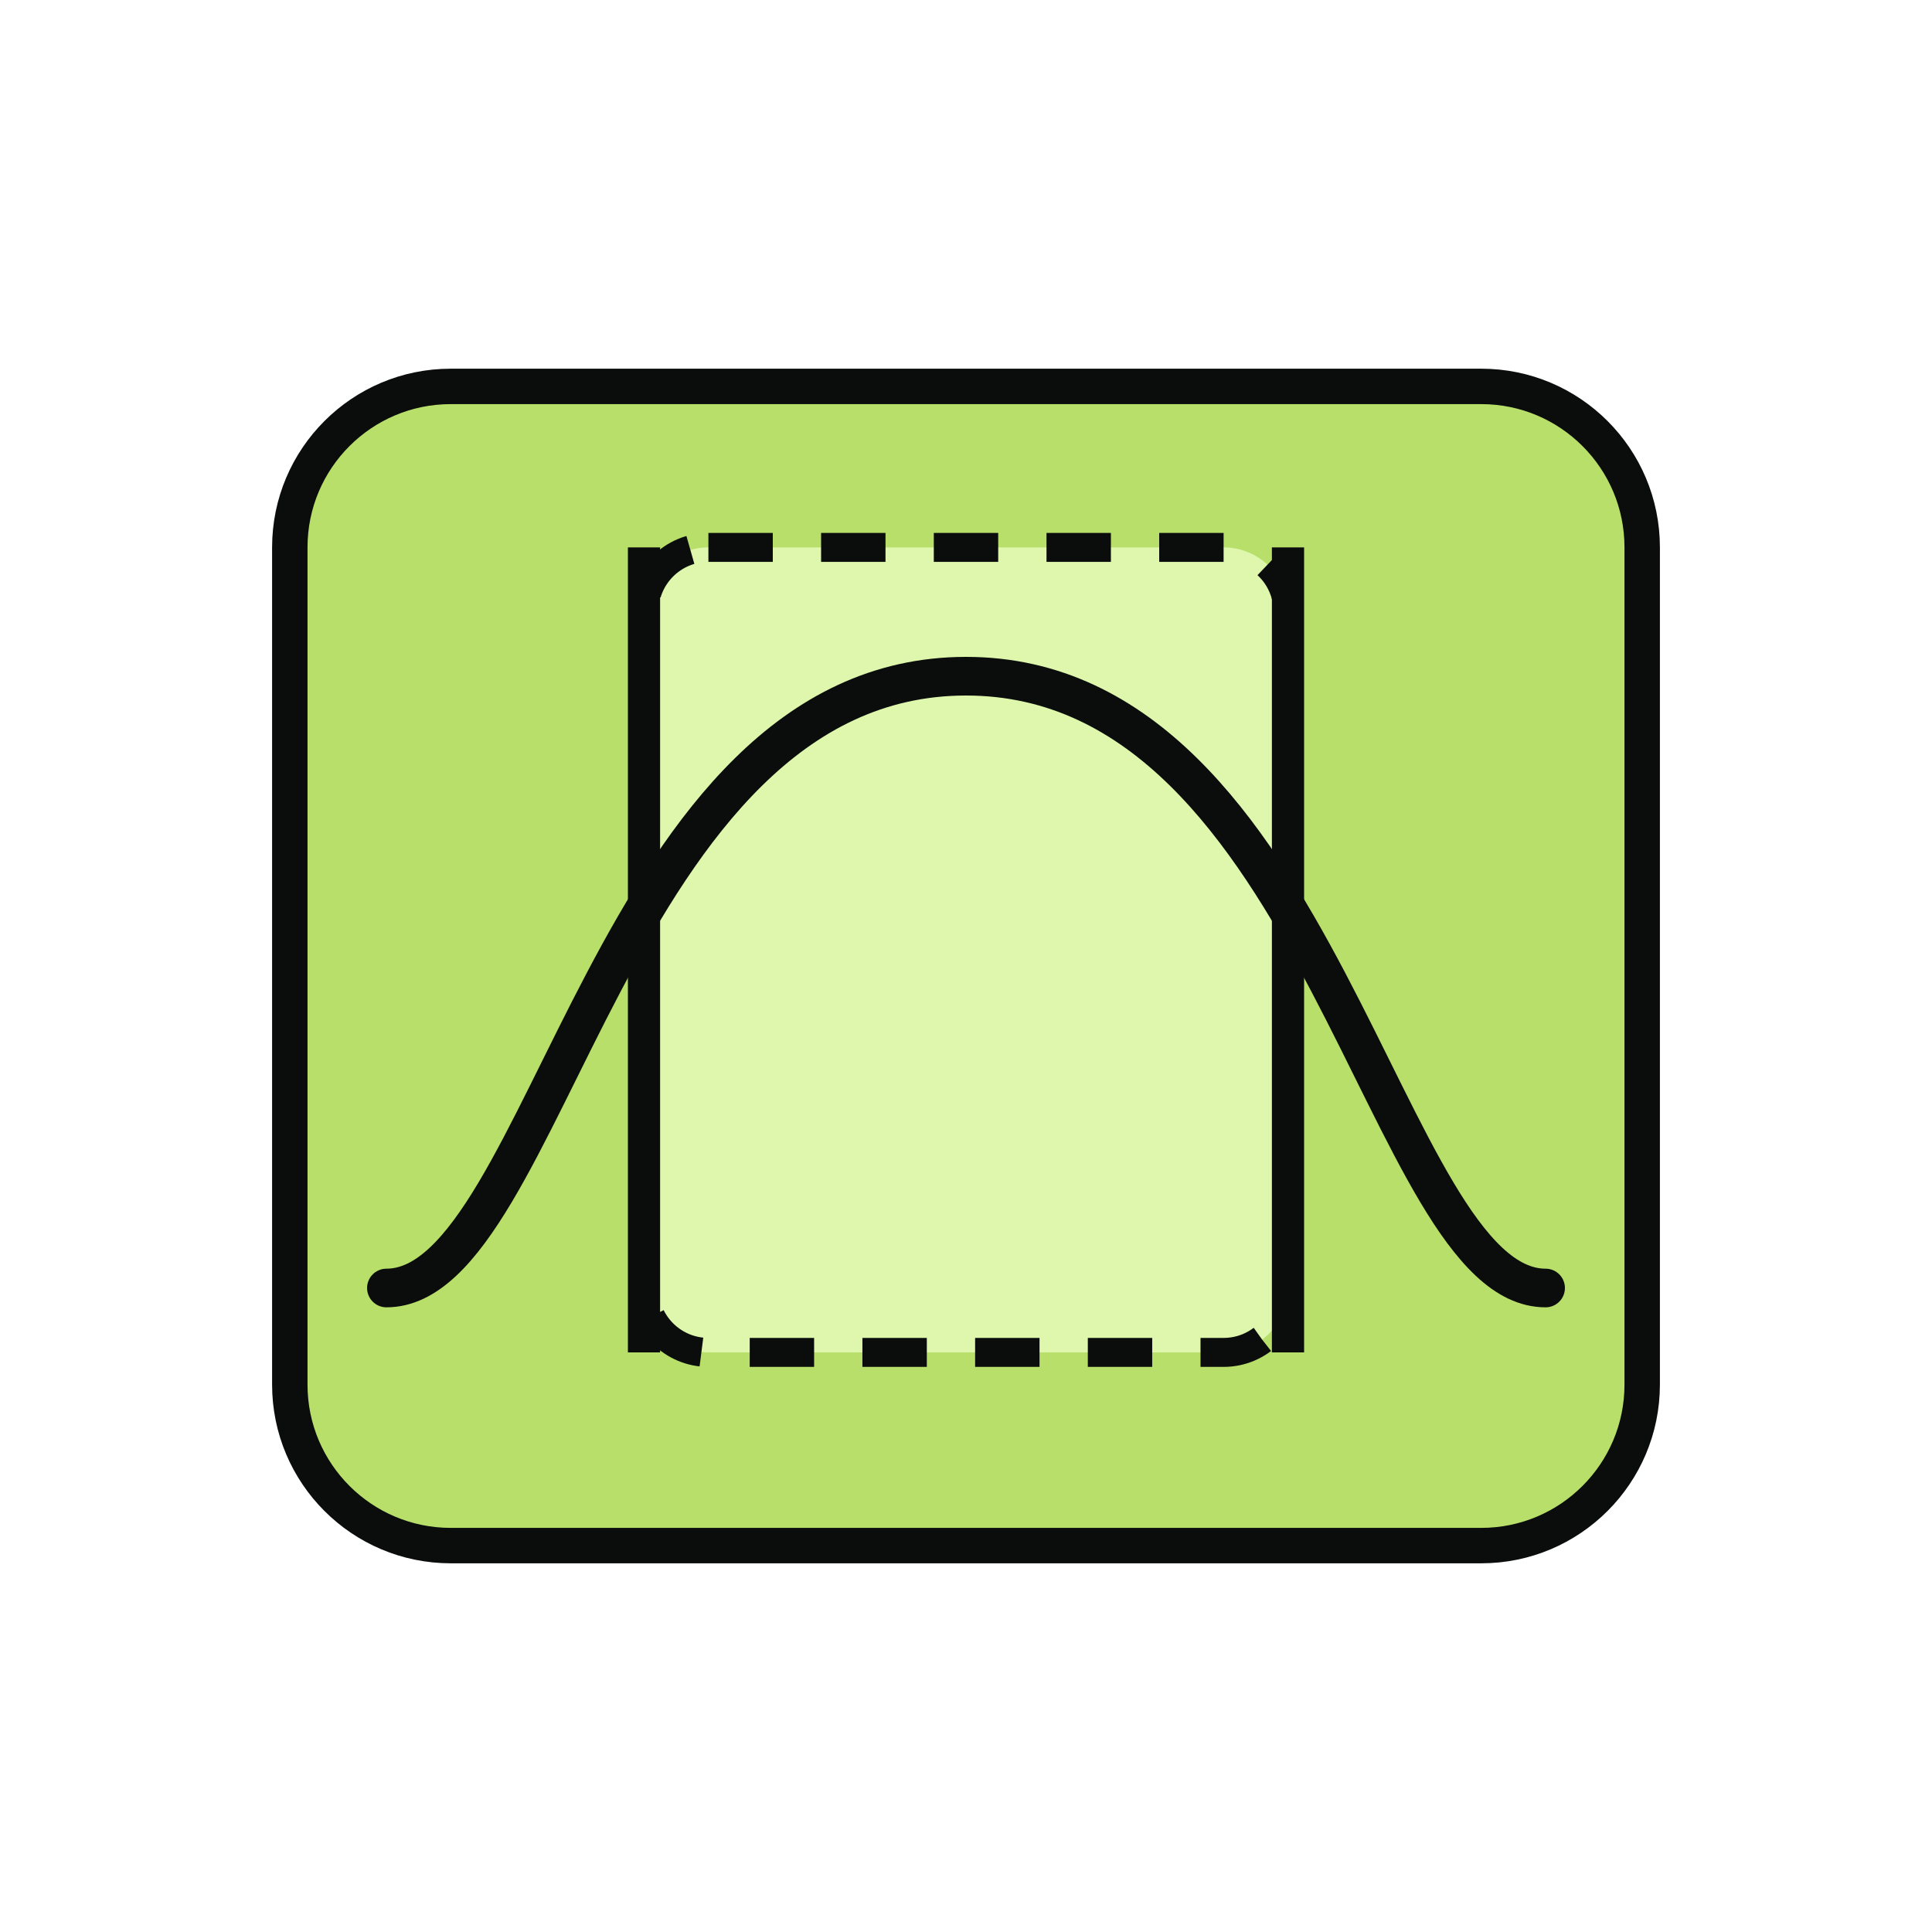
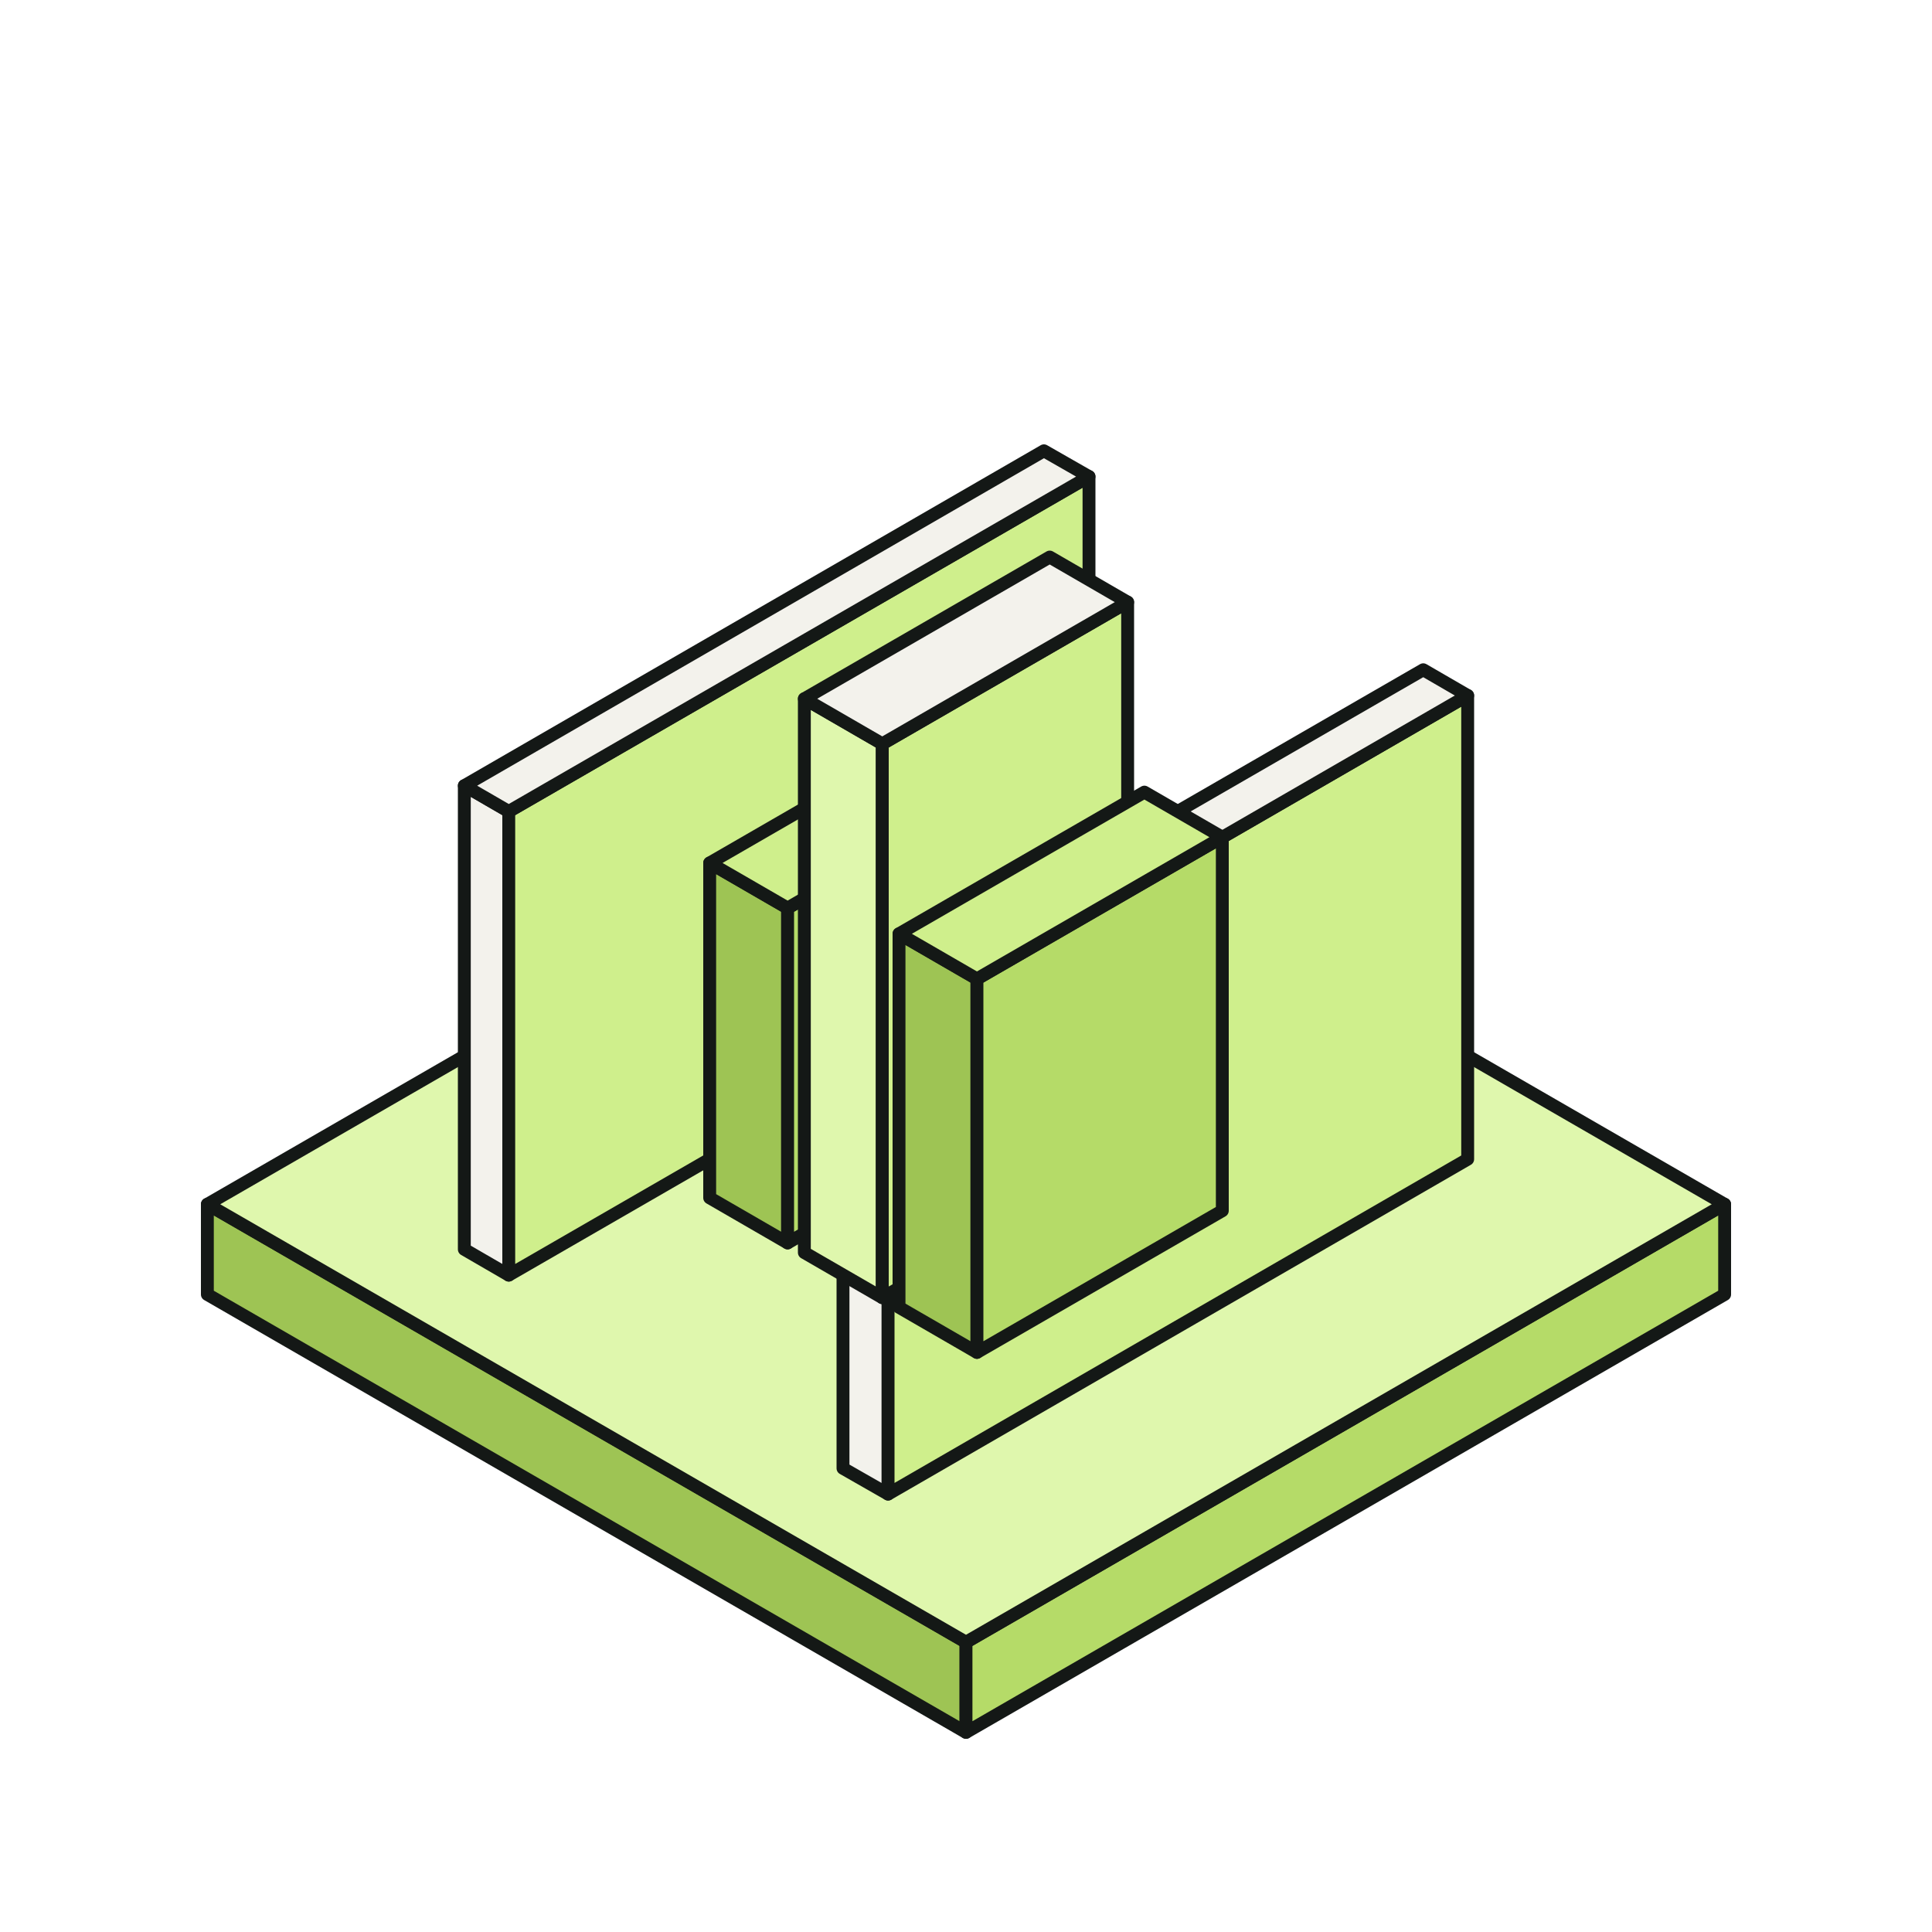
- <svg xmlns="http://www.w3.org/2000/svg" viewBox="0 0 120 120" fill="none">
-   <rect x="18" y="24" width="84" height="72" rx="10" fill="#B8DF6A" stroke="#0B0D0C" stroke-width="2.2" />
-   <rect x="40" y="34" width="40" height="50" rx="4" fill="#DFF7AD" stroke="#0B0D0C" stroke-width="1.8" stroke-dasharray="4 3" />
-   <path d="M24 80 C34 80, 38 42, 60 42 C82 42, 86 80, 96 80" fill="none" stroke="#0B0D0C" stroke-width="2.4" stroke-linecap="round" />
-   <line x1="40" y1="34" x2="40" y2="84" stroke="#0B0D0C" stroke-width="2" />
-   <line x1="80" y1="34" x2="80" y2="84" stroke="#0B0D0C" stroke-width="2" />
+ <svg xmlns="http://www.w3.org/2000/svg" viewBox="0 0 300 300" fill="none">
+   <polygon points="32.2,201.0 150.0,269.0 150.0,255.0 32.2,187.0" fill="#9EC454" stroke="#141816" stroke-width="2" stroke-linejoin="round" />
+   <polygon points="267.8,201.0 150.0,269.0 150.0,255.0 267.8,187.0" fill="#B5DB68" stroke="#141816" stroke-width="2" stroke-linejoin="round" />
+   <polygon points="150.0,119.0 267.8,187.0 150.0,255.0 32.2,187.0" fill="#DFF7AD" stroke="#141816" stroke-width="2" stroke-linejoin="round" />
+   <polygon points="72.1,194.0 79.0,198.0 79.0,126.0 72.1,122.0" fill="#F3F2EC" stroke="#141816" stroke-width="2" stroke-linejoin="round" />
+   <polygon points="169.1,146.0 79.0,198.0 79.0,126.0 169.1,74.0" fill="#CFEF8C" stroke="#141816" stroke-width="2" stroke-linejoin="round" />
+   <polygon points="162.1,70.0 169.1,74.0 79.0,126.0 72.1,122.0" fill="#F3F2EC" stroke="#141816" stroke-width="2" stroke-linejoin="round" />
+   <polygon points="130.9,228.0 137.9,232.0 137.9,160.0 130.9,156.0" fill="#F3F2EC" stroke="#141816" stroke-width="2" stroke-linejoin="round" />
+   <polygon points="227.9,180.0 137.9,232.0 137.9,160.0 227.9,108.0" fill="#CFEF8C" stroke="#141816" stroke-width="2" stroke-linejoin="round" />
+   <polygon points="221.0,104.0 227.9,108.0 137.9,160.0 130.9,156.0" fill="#F3F2EC" stroke="#141816" stroke-width="2" stroke-linejoin="round" />
+   <polygon points="110.2,186.0 122.3,193.0 122.3,141.0 110.2,134.0" fill="#9EC454" stroke="#141816" stroke-width="2" stroke-linejoin="round" />
+   <polygon points="160.4,171.0 122.3,193.0 122.3,141.0 160.4,119.0" fill="#B5DB68" stroke="#141816" stroke-width="2" stroke-linejoin="round" />
+   <polygon points="148.3,112.0 160.4,119.0 122.3,141.0 110.2,134.0" fill="#CFEF8C" stroke="#141816" stroke-width="2" stroke-linejoin="round" />
+   <polygon points="124.9,194.5 137.0,201.5 137.0,115.5 124.9,108.5" fill="#DFF7AD" stroke="#141816" stroke-width="2" stroke-linejoin="round" />
+   <polygon points="175.1,179.5 137.0,201.5 137.0,115.5 175.1,93.5" fill="#CFEF8C" stroke="#141816" stroke-width="2" stroke-linejoin="round" />
+   <polygon points="163.0,86.5 175.1,93.5 137.0,115.5 124.9,108.5" fill="#F3F2EC" stroke="#141816" stroke-width="2" stroke-linejoin="round" />
+   <polygon points="139.6,203.0 151.7,210.0 151.7,152.0 139.6,145.0" fill="#9EC454" stroke="#141816" stroke-width="2" stroke-linejoin="round" />
+   <polygon points="189.8,188.0 151.7,210.0 151.7,152.0 189.8,130.0" fill="#B5DB68" stroke="#141816" stroke-width="2" stroke-linejoin="round" />
+   <polygon points="177.7,123.0 189.8,130.0 151.7,152.0 139.6,145.0" fill="#CFEF8C" stroke="#141816" stroke-width="2" stroke-linejoin="round" />
</svg>
